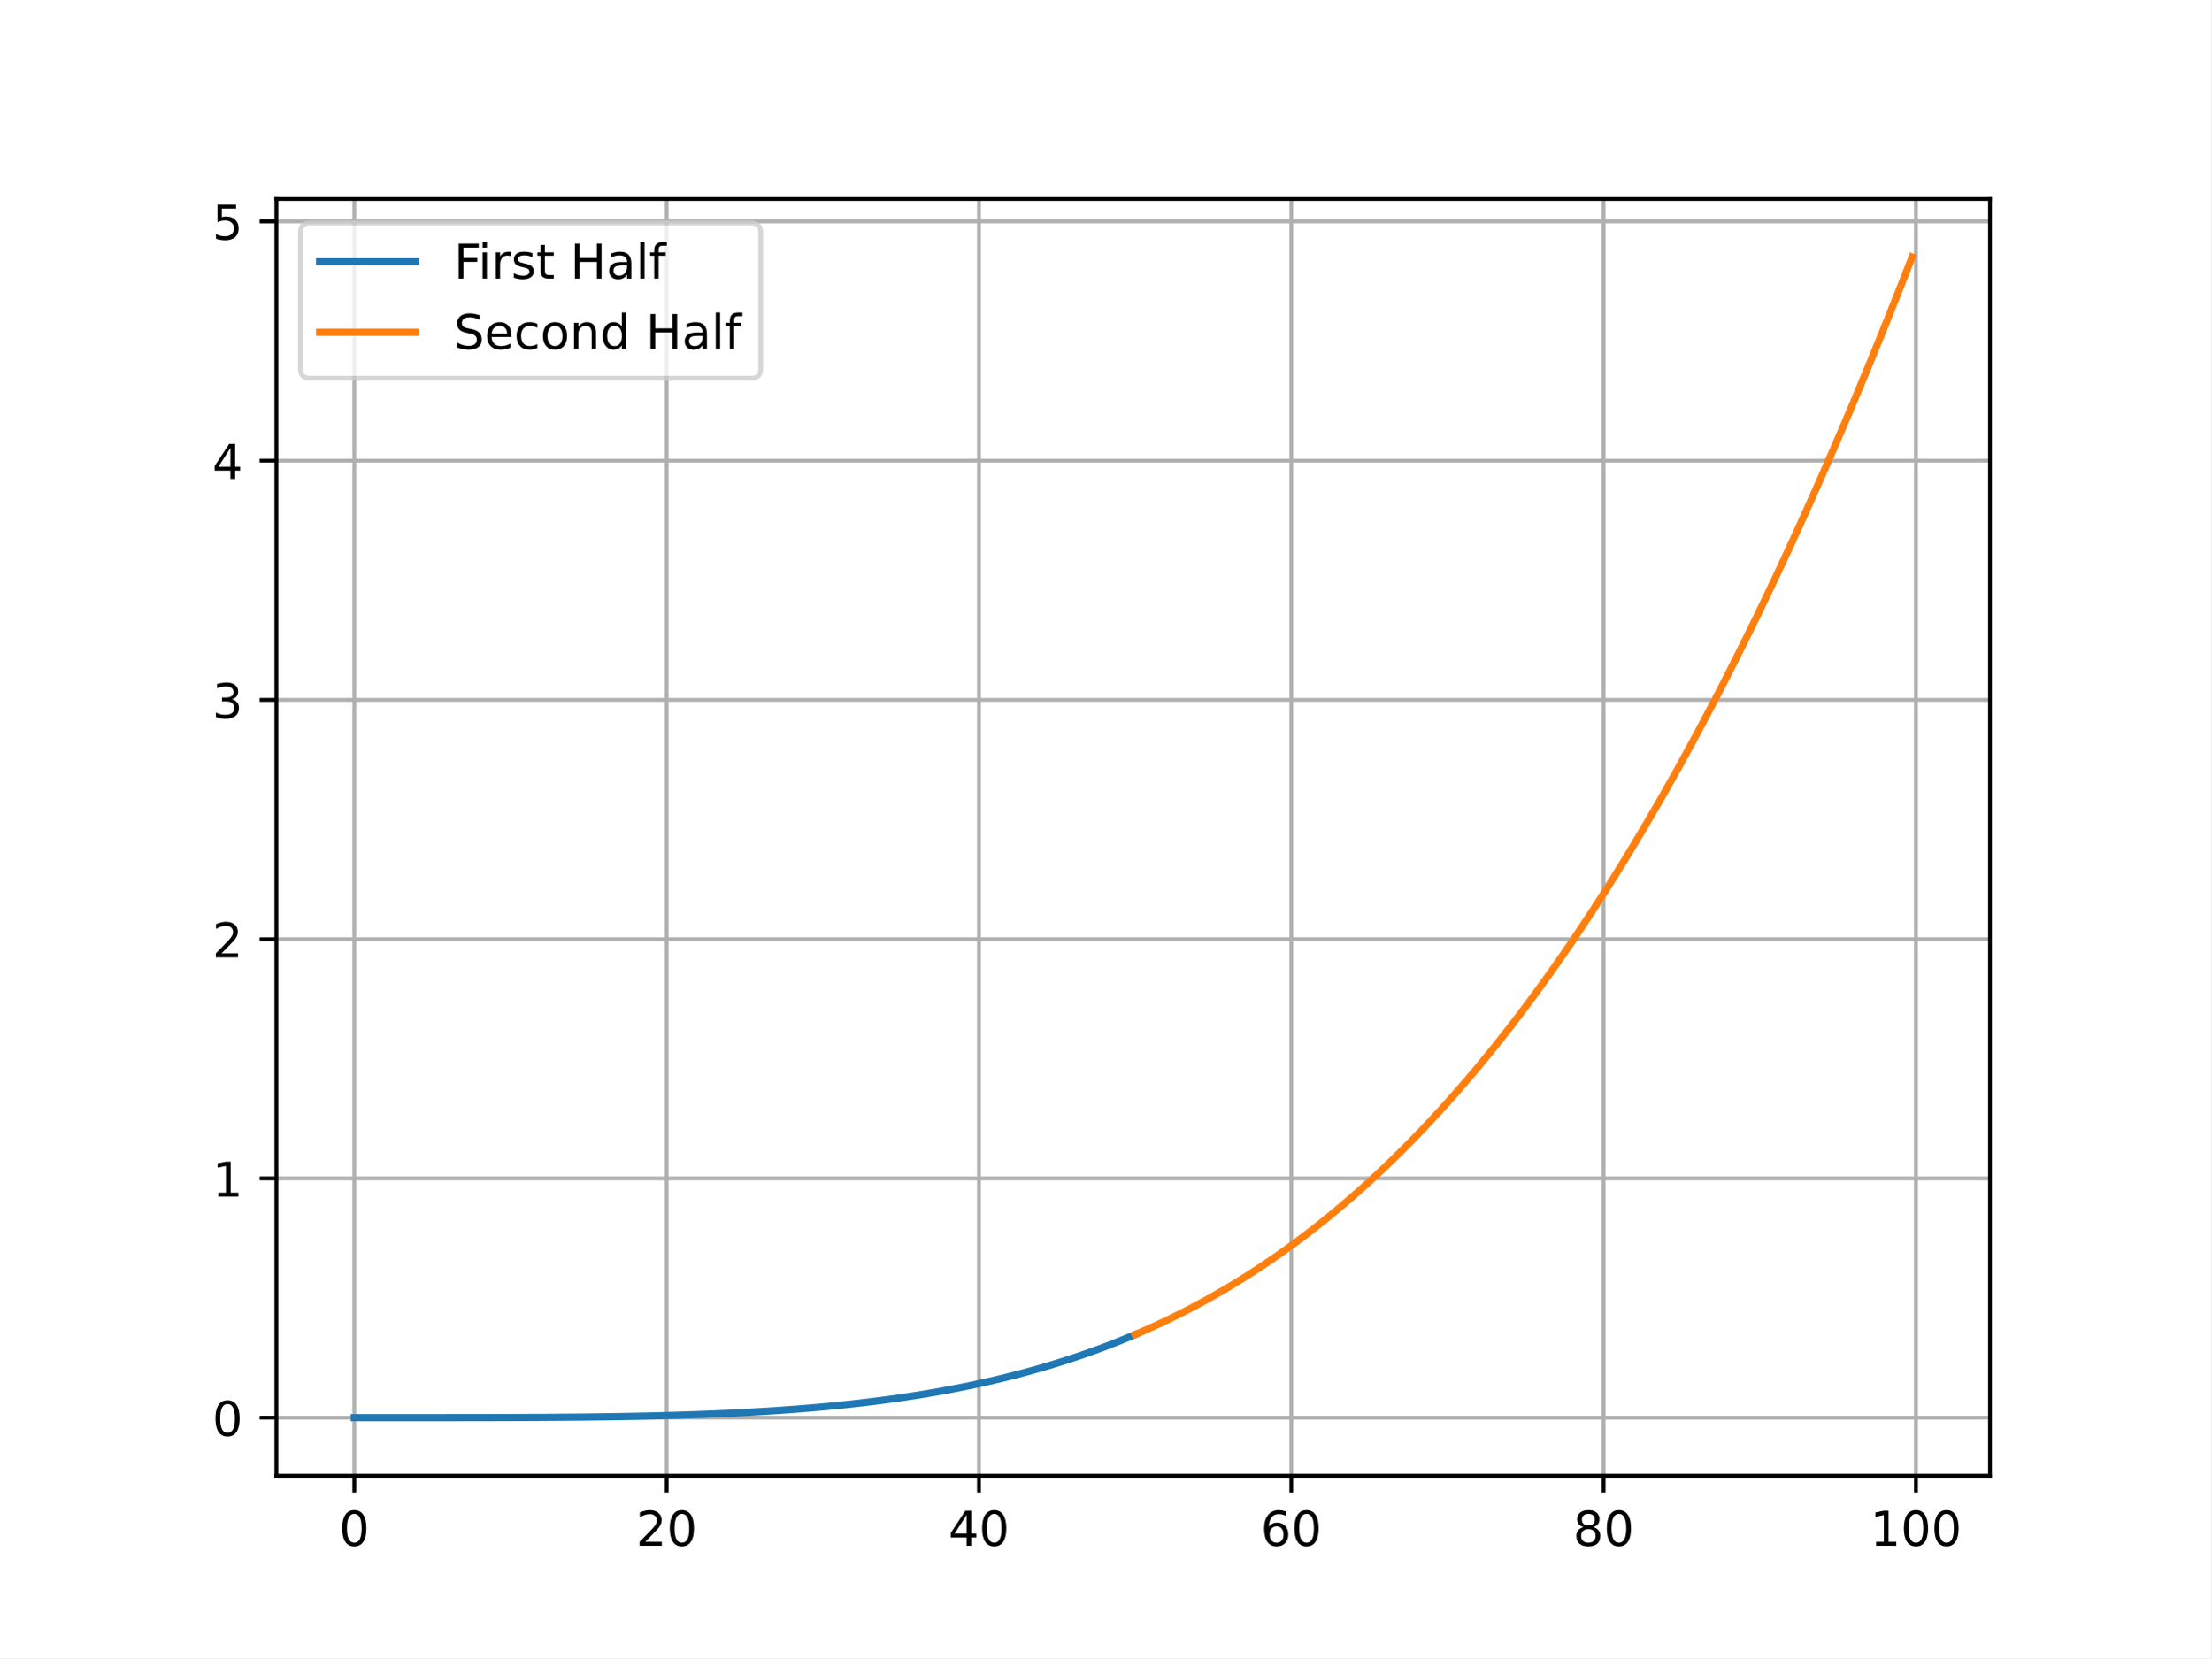
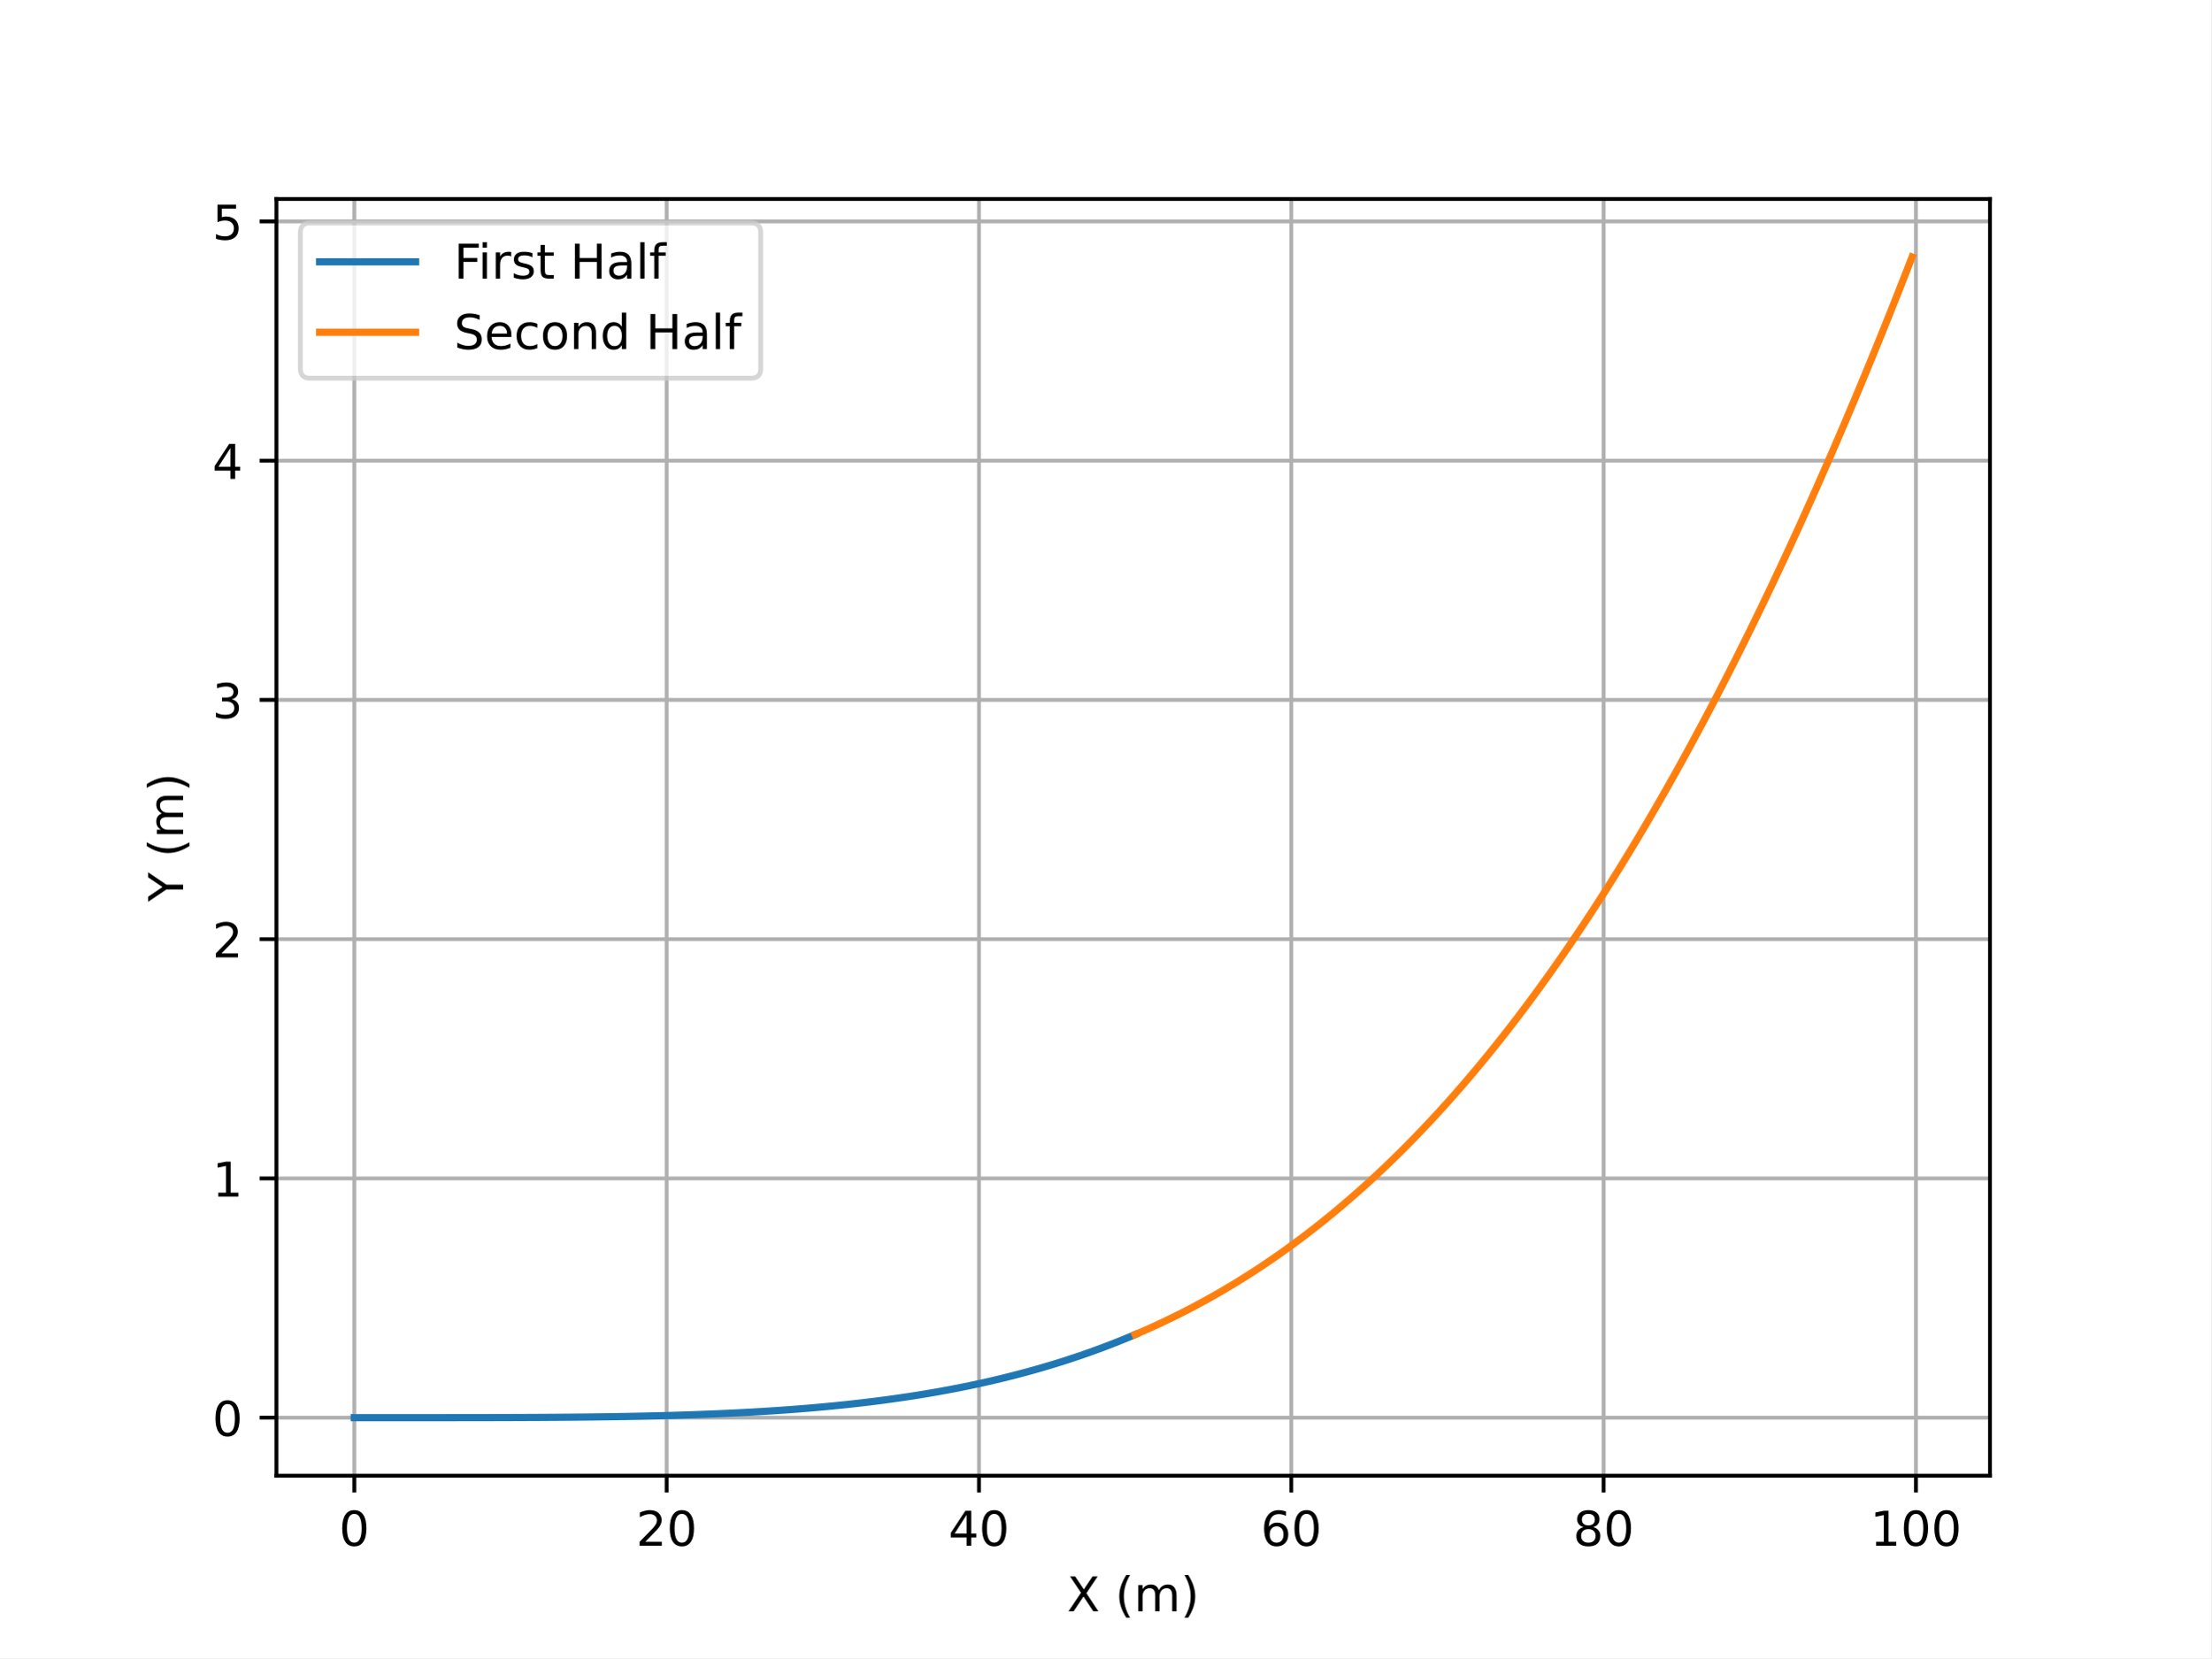
<svg xmlns="http://www.w3.org/2000/svg" xmlns:xlink="http://www.w3.org/1999/xlink" width="460.8pt" height="345.6pt" viewBox="0 0 460.8 345.6" version="1.1">
  <defs>
    <style type="text/css">*{stroke-linejoin: round; stroke-linecap: butt}</style>
  </defs>
  <g id="figure_1">
    <g id="patch_1">
      <path d="M 0 345.6  L 460.8 345.6  L 460.8 0  L 0 0  z " style="fill: #ffffff" />
    </g>
    <g id="axes_1">
      <g id="patch_2">
        <path d="M 57.6 307.584  L 414.72 307.584  L 414.72 41.472  L 57.6 41.472  z " style="fill: #ffffff" />
      </g>
      <g id="matplotlib.axis_1">
        <g id="xtick_1">
          <g id="line2d_1">
-             <path d="M 73.833 307.584  L 73.833 41.472  " clip-path="url(#p7d26e0e715)" style="fill: none; stroke: #b0b0b0; stroke-width: 0.8; stroke-linecap: square" />
+             <path d="M 73.833 307.584  L 73.833 41.472  " clip-path="url(#p0d555e817c)" style="fill: none; stroke: #b0b0b0; stroke-width: 0.8; stroke-linecap: square" />
          </g>
          <g id="line2d_2">
            <defs>
-               <path id="m2fd4e8e4ca" d="M 0 0  L 0 3.5  " style="stroke: #000000; stroke-width: 0.8" />
-             </defs>
-             <g>
-               <use xlink:href="#m2fd4e8e4ca" x="73.833" y="307.584" style="stroke: #000000; stroke-width: 0.8" />
+               <path id="m464f5c1011" d="M 0 0  L 0 3.5  " style="stroke: #000000; stroke-width: 0.8" />
+             </defs>
+             <g>
+               <use xlink:href="#m464f5c1011" x="73.833" y="307.584" style="stroke: #000000; stroke-width: 0.8" />
            </g>
          </g>
          <g id="text_1">
            <g transform="translate(70.65148 322.1824) scale(0.1 -0.1)">
              <defs>
                <path id="DejaVuSans-30" d="M 2034 4250  Q 1547 4250 1301 3770  Q 1056 3291 1056 2328  Q 1056 1369 1301 889  Q 1547 409 2034 409  Q 2525 409 2770 889  Q 3016 1369 3016 2328  Q 3016 3291 2770 3770  Q 2525 4250 2034 4250  z M 2034 4750  Q 2819 4750 3233 4129  Q 3647 3509 3647 2328  Q 3647 1150 3233 529  Q 2819 -91 2034 -91  Q 1250 -91 836 529  Q 422 1150 422 2328  Q 422 3509 836 4129  Q 1250 4750 2034 4750  z " transform="scale(0.015625)" />
              </defs>
              <use xlink:href="#DejaVuSans-30" />
            </g>
          </g>
        </g>
        <g id="xtick_2">
          <g id="line2d_3">
-             <path d="M 138.925 307.584  L 138.925 41.472  " clip-path="url(#p7d26e0e715)" style="fill: none; stroke: #b0b0b0; stroke-width: 0.8; stroke-linecap: square" />
+             <path d="M 138.925 307.584  L 138.925 41.472  " clip-path="url(#p0d555e817c)" style="fill: none; stroke: #b0b0b0; stroke-width: 0.8; stroke-linecap: square" />
          </g>
          <g id="line2d_4">
            <g>
-               <use xlink:href="#m2fd4e8e4ca" x="138.925" y="307.584" style="stroke: #000000; stroke-width: 0.8" />
+               <use xlink:href="#m464f5c1011" x="138.925" y="307.584" style="stroke: #000000; stroke-width: 0.8" />
            </g>
          </g>
          <g id="text_2">
            <g transform="translate(132.5627 322.1824) scale(0.1 -0.1)">
              <defs>
                <path id="DejaVuSans-32" d="M 1228 531  L 3431 531  L 3431 0  L 469 0  L 469 531  Q 828 903 1448 1529  Q 2069 2156 2228 2338  Q 2531 2678 2651 2914  Q 2772 3150 2772 3378  Q 2772 3750 2511 3984  Q 2250 4219 1831 4219  Q 1534 4219 1204 4116  Q 875 4013 500 3803  L 500 4441  Q 881 4594 1212 4672  Q 1544 4750 1819 4750  Q 2544 4750 2975 4387  Q 3406 4025 3406 3419  Q 3406 3131 3298 2873  Q 3191 2616 2906 2266  Q 2828 2175 2409 1742  Q 1991 1309 1228 531  z " transform="scale(0.015625)" />
              </defs>
              <use xlink:href="#DejaVuSans-32" />
              <use xlink:href="#DejaVuSans-30" transform="translate(63.62305 0)" />
            </g>
          </g>
        </g>
        <g id="xtick_3">
          <g id="line2d_5">
-             <path d="M 204.018 307.584  L 204.018 41.472  " clip-path="url(#p7d26e0e715)" style="fill: none; stroke: #b0b0b0; stroke-width: 0.8; stroke-linecap: square" />
+             <path d="M 204.018 307.584  L 204.018 41.472  " clip-path="url(#p0d555e817c)" style="fill: none; stroke: #b0b0b0; stroke-width: 0.8; stroke-linecap: square" />
          </g>
          <g id="line2d_6">
            <g>
-               <use xlink:href="#m2fd4e8e4ca" x="204.018" y="307.584" style="stroke: #000000; stroke-width: 0.8" />
+               <use xlink:href="#m464f5c1011" x="204.018" y="307.584" style="stroke: #000000; stroke-width: 0.8" />
            </g>
          </g>
          <g id="text_3">
            <g transform="translate(197.6552 322.1824) scale(0.1 -0.1)">
              <defs>
                <path id="DejaVuSans-34" d="M 2419 4116  L 825 1625  L 2419 1625  L 2419 4116  z M 2253 4666  L 3047 4666  L 3047 1625  L 3713 1625  L 3713 1100  L 3047 1100  L 3047 0  L 2419 0  L 2419 1100  L 313 1100  L 313 1709  L 2253 4666  z " transform="scale(0.015625)" />
              </defs>
              <use xlink:href="#DejaVuSans-34" />
              <use xlink:href="#DejaVuSans-30" transform="translate(63.62305 0)" />
            </g>
          </g>
        </g>
        <g id="xtick_4">
          <g id="line2d_7">
-             <path d="M 269.11 307.584  L 269.11 41.472  " clip-path="url(#p7d26e0e715)" style="fill: none; stroke: #b0b0b0; stroke-width: 0.8; stroke-linecap: square" />
+             <path d="M 269.11 307.584  L 269.11 41.472  " clip-path="url(#p0d555e817c)" style="fill: none; stroke: #b0b0b0; stroke-width: 0.8; stroke-linecap: square" />
          </g>
          <g id="line2d_8">
            <g>
-               <use xlink:href="#m2fd4e8e4ca" x="269.11" y="307.584" style="stroke: #000000; stroke-width: 0.8" />
+               <use xlink:href="#m464f5c1011" x="269.11" y="307.584" style="stroke: #000000; stroke-width: 0.8" />
            </g>
          </g>
          <g id="text_4">
            <g transform="translate(262.7477 322.1824) scale(0.1 -0.1)">
              <defs>
                <path id="DejaVuSans-36" d="M 2113 2584  Q 1688 2584 1439 2293  Q 1191 2003 1191 1497  Q 1191 994 1439 701  Q 1688 409 2113 409  Q 2538 409 2786 701  Q 3034 994 3034 1497  Q 3034 2003 2786 2293  Q 2538 2584 2113 2584  z M 3366 4563  L 3366 3988  Q 3128 4100 2886 4159  Q 2644 4219 2406 4219  Q 1781 4219 1451 3797  Q 1122 3375 1075 2522  Q 1259 2794 1537 2939  Q 1816 3084 2150 3084  Q 2853 3084 3261 2657  Q 3669 2231 3669 1497  Q 3669 778 3244 343  Q 2819 -91 2113 -91  Q 1303 -91 875 529  Q 447 1150 447 2328  Q 447 3434 972 4092  Q 1497 4750 2381 4750  Q 2619 4750 2861 4703  Q 3103 4656 3366 4563  z " transform="scale(0.015625)" />
              </defs>
              <use xlink:href="#DejaVuSans-36" />
              <use xlink:href="#DejaVuSans-30" transform="translate(63.62305 0)" />
            </g>
          </g>
        </g>
        <g id="xtick_5">
          <g id="line2d_9">
-             <path d="M 334.203 307.584  L 334.203 41.472  " clip-path="url(#p7d26e0e715)" style="fill: none; stroke: #b0b0b0; stroke-width: 0.8; stroke-linecap: square" />
+             <path d="M 334.203 307.584  L 334.203 41.472  " clip-path="url(#p0d555e817c)" style="fill: none; stroke: #b0b0b0; stroke-width: 0.8; stroke-linecap: square" />
          </g>
          <g id="line2d_10">
            <g>
-               <use xlink:href="#m2fd4e8e4ca" x="334.203" y="307.584" style="stroke: #000000; stroke-width: 0.8" />
+               <use xlink:href="#m464f5c1011" x="334.203" y="307.584" style="stroke: #000000; stroke-width: 0.8" />
            </g>
          </g>
          <g id="text_5">
            <g transform="translate(327.8402 322.1824) scale(0.1 -0.1)">
              <defs>
                <path id="DejaVuSans-38" d="M 2034 2216  Q 1584 2216 1326 1975  Q 1069 1734 1069 1313  Q 1069 891 1326 650  Q 1584 409 2034 409  Q 2484 409 2743 651  Q 3003 894 3003 1313  Q 3003 1734 2745 1975  Q 2488 2216 2034 2216  z M 1403 2484  Q 997 2584 770 2862  Q 544 3141 544 3541  Q 544 4100 942 4425  Q 1341 4750 2034 4750  Q 2731 4750 3128 4425  Q 3525 4100 3525 3541  Q 3525 3141 3298 2862  Q 3072 2584 2669 2484  Q 3125 2378 3379 2068  Q 3634 1759 3634 1313  Q 3634 634 3220 271  Q 2806 -91 2034 -91  Q 1263 -91 848 271  Q 434 634 434 1313  Q 434 1759 690 2068  Q 947 2378 1403 2484  z M 1172 3481  Q 1172 3119 1398 2916  Q 1625 2713 2034 2713  Q 2441 2713 2670 2916  Q 2900 3119 2900 3481  Q 2900 3844 2670 4047  Q 2441 4250 2034 4250  Q 1625 4250 1398 4047  Q 1172 3844 1172 3481  z " transform="scale(0.015625)" />
              </defs>
              <use xlink:href="#DejaVuSans-38" />
              <use xlink:href="#DejaVuSans-30" transform="translate(63.62305 0)" />
            </g>
          </g>
        </g>
        <g id="xtick_6">
          <g id="line2d_11">
-             <path d="M 399.295 307.584  L 399.295 41.472  " clip-path="url(#p7d26e0e715)" style="fill: none; stroke: #b0b0b0; stroke-width: 0.8; stroke-linecap: square" />
+             <path d="M 399.295 307.584  L 399.295 41.472  " clip-path="url(#p0d555e817c)" style="fill: none; stroke: #b0b0b0; stroke-width: 0.8; stroke-linecap: square" />
          </g>
          <g id="line2d_12">
            <g>
-               <use xlink:href="#m2fd4e8e4ca" x="399.295" y="307.584" style="stroke: #000000; stroke-width: 0.8" />
+               <use xlink:href="#m464f5c1011" x="399.295" y="307.584" style="stroke: #000000; stroke-width: 0.8" />
            </g>
          </g>
          <g id="text_6">
            <g transform="translate(389.7514 322.1824) scale(0.1 -0.1)">
              <defs>
                <path id="DejaVuSans-31" d="M 794 531  L 1825 531  L 1825 4091  L 703 3866  L 703 4441  L 1819 4666  L 2450 4666  L 2450 531  L 3481 531  L 3481 0  L 794 0  L 794 531  z " transform="scale(0.015625)" />
              </defs>
              <use xlink:href="#DejaVuSans-31" />
              <use xlink:href="#DejaVuSans-30" transform="translate(63.62305 0)" />
              <use xlink:href="#DejaVuSans-30" transform="translate(127.2461 0)" />
            </g>
+           </g>
+         </g>
+         <g id="text_7">
+           <g transform="translate(222.3741 335.8606) scale(0.1 -0.1)">
+             <defs>
+               <path id="DejaVuSans-58" d="M 403 4666  L 1081 4666  L 2241 2931  L 3406 4666  L 4084 4666  L 2584 2425  L 4184 0  L 3506 0  L 2194 1984  L 872 0  L 191 0  L 1856 2491  L 403 4666  z " transform="scale(0.015625)" />
+               <path id="DejaVuSans-20" transform="scale(0.015625)" />
+               <path id="DejaVuSans-28" d="M 1984 4856  Q 1566 4138 1362 3434  Q 1159 2731 1159 2009  Q 1159 1288 1364 580  Q 1569 -128 1984 -844  L 1484 -844  Q 1016 -109 783 600  Q 550 1309 550 2009  Q 550 2706 781 3412  Q 1013 4119 1484 4856  L 1984 4856  z " transform="scale(0.015625)" />
+               <path id="DejaVuSans-6d" d="M 3328 2828  Q 3544 3216 3844 3400  Q 4144 3584 4550 3584  Q 5097 3584 5394 3201  Q 5691 2819 5691 2113  L 5691 0  L 5113 0  L 5113 2094  Q 5113 2597 4934 2840  Q 4756 3084 4391 3084  Q 3944 3084 3684 2787  Q 3425 2491 3425 1978  L 3425 0  L 2847 0  L 2847 2094  Q 2847 2600 2669 2842  Q 2491 3084 2119 3084  Q 1678 3084 1418 2786  Q 1159 2488 1159 1978  L 1159 0  L 581 0  L 581 3500  L 1159 3500  L 1159 2956  Q 1356 3278 1631 3431  Q 1906 3584 2284 3584  Q 2666 3584 2933 3390  Q 3200 3197 3328 2828  z " transform="scale(0.015625)" />
+               <path id="DejaVuSans-29" d="M 513 4856  L 1013 4856  Q 1481 4119 1714 3412  Q 1947 2706 1947 2009  Q 1947 1309 1714 600  Q 1481 -109 1013 -844  L 513 -844  Q 928 -128 1133 580  Q 1338 1288 1338 2009  Q 1338 2731 1133 3434  Q 928 4138 513 4856  z " transform="scale(0.015625)" />
+             </defs>
+             <use xlink:href="#DejaVuSans-58" />
+             <use xlink:href="#DejaVuSans-20" transform="translate(68.50586 0)" />
+             <use xlink:href="#DejaVuSans-28" transform="translate(100.293 0)" />
+             <use xlink:href="#DejaVuSans-6d" transform="translate(139.3066 0)" />
+             <use xlink:href="#DejaVuSans-29" transform="translate(236.7188 0)" />
          </g>
        </g>
      </g>
      <g id="matplotlib.axis_2">
        <g id="ytick_1">
          <g id="line2d_13">
-             <path d="M 57.6 295.488  L 414.72 295.488  " clip-path="url(#p7d26e0e715)" style="fill: none; stroke: #b0b0b0; stroke-width: 0.8; stroke-linecap: square" />
+             <path d="M 57.6 295.488  L 414.72 295.488  " clip-path="url(#p0d555e817c)" style="fill: none; stroke: #b0b0b0; stroke-width: 0.8; stroke-linecap: square" />
          </g>
          <g id="line2d_14">
            <defs>
-               <path id="me1f64fb223" d="M 0 0  L -3.5 0  " style="stroke: #000000; stroke-width: 0.8" />
-             </defs>
-             <g>
-               <use xlink:href="#me1f64fb223" x="57.6" y="295.488" style="stroke: #000000; stroke-width: 0.8" />
-             </g>
-           </g>
-           <g id="text_7">
+               <path id="m36a144071d" d="M 0 0  L -3.5 0  " style="stroke: #000000; stroke-width: 0.8" />
+             </defs>
+             <g>
+               <use xlink:href="#m36a144071d" x="57.6" y="295.488" style="stroke: #000000; stroke-width: 0.8" />
+             </g>
+           </g>
+           <g id="text_8">
            <g transform="translate(44.2375 299.2872) scale(0.1 -0.1)">
              <use xlink:href="#DejaVuSans-30" />
            </g>
          </g>
        </g>
        <g id="ytick_2">
          <g id="line2d_15">
-             <path d="M 57.6 245.619  L 414.72 245.619  " clip-path="url(#p7d26e0e715)" style="fill: none; stroke: #b0b0b0; stroke-width: 0.8; stroke-linecap: square" />
+             <path d="M 57.6 245.619  L 414.72 245.619  " clip-path="url(#p0d555e817c)" style="fill: none; stroke: #b0b0b0; stroke-width: 0.8; stroke-linecap: square" />
          </g>
          <g id="line2d_16">
            <g>
-               <use xlink:href="#me1f64fb223" x="57.6" y="245.619" style="stroke: #000000; stroke-width: 0.8" />
-             </g>
-           </g>
-           <g id="text_8">
+               <use xlink:href="#m36a144071d" x="57.6" y="245.619" style="stroke: #000000; stroke-width: 0.8" />
+             </g>
+           </g>
+           <g id="text_9">
            <g transform="translate(44.2375 249.4177) scale(0.1 -0.1)">
              <use xlink:href="#DejaVuSans-31" />
            </g>
          </g>
        </g>
        <g id="ytick_3">
          <g id="line2d_17">
-             <path d="M 57.6 195.749  L 414.72 195.749  " clip-path="url(#p7d26e0e715)" style="fill: none; stroke: #b0b0b0; stroke-width: 0.8; stroke-linecap: square" />
+             <path d="M 57.6 195.749  L 414.72 195.749  " clip-path="url(#p0d555e817c)" style="fill: none; stroke: #b0b0b0; stroke-width: 0.8; stroke-linecap: square" />
          </g>
          <g id="line2d_18">
            <g>
-               <use xlink:href="#me1f64fb223" x="57.6" y="195.749" style="stroke: #000000; stroke-width: 0.8" />
-             </g>
-           </g>
-           <g id="text_9">
+               <use xlink:href="#m36a144071d" x="57.6" y="195.749" style="stroke: #000000; stroke-width: 0.8" />
+             </g>
+           </g>
+           <g id="text_10">
            <g transform="translate(44.2375 199.5482) scale(0.1 -0.1)">
              <use xlink:href="#DejaVuSans-32" />
            </g>
          </g>
        </g>
        <g id="ytick_4">
          <g id="line2d_19">
-             <path d="M 57.6 145.88  L 414.72 145.88  " clip-path="url(#p7d26e0e715)" style="fill: none; stroke: #b0b0b0; stroke-width: 0.8; stroke-linecap: square" />
+             <path d="M 57.6 145.88  L 414.72 145.88  " clip-path="url(#p0d555e817c)" style="fill: none; stroke: #b0b0b0; stroke-width: 0.8; stroke-linecap: square" />
          </g>
          <g id="line2d_20">
            <g>
-               <use xlink:href="#me1f64fb223" x="57.6" y="145.88" style="stroke: #000000; stroke-width: 0.8" />
-             </g>
-           </g>
-           <g id="text_10">
+               <use xlink:href="#m36a144071d" x="57.6" y="145.88" style="stroke: #000000; stroke-width: 0.8" />
+             </g>
+           </g>
+           <g id="text_11">
            <g transform="translate(44.2375 149.6787) scale(0.1 -0.1)">
              <defs>
                <path id="DejaVuSans-33" d="M 2597 2516  Q 3050 2419 3304 2112  Q 3559 1806 3559 1356  Q 3559 666 3084 287  Q 2609 -91 1734 -91  Q 1441 -91 1130 -33  Q 819 25 488 141  L 488 750  Q 750 597 1062 519  Q 1375 441 1716 441  Q 2309 441 2620 675  Q 2931 909 2931 1356  Q 2931 1769 2642 2001  Q 2353 2234 1838 2234  L 1294 2234  L 1294 2753  L 1863 2753  Q 2328 2753 2575 2939  Q 2822 3125 2822 3475  Q 2822 3834 2567 4026  Q 2313 4219 1838 4219  Q 1578 4219 1281 4162  Q 984 4106 628 3988  L 628 4550  Q 988 4650 1302 4700  Q 1616 4750 1894 4750  Q 2613 4750 3031 4423  Q 3450 4097 3450 3541  Q 3450 3153 3228 2886  Q 3006 2619 2597 2516  z " transform="scale(0.015625)" />
              </defs>
              <use xlink:href="#DejaVuSans-33" />
            </g>
          </g>
        </g>
        <g id="ytick_5">
          <g id="line2d_21">
-             <path d="M 57.6 96.01  L 414.72 96.01  " clip-path="url(#p7d26e0e715)" style="fill: none; stroke: #b0b0b0; stroke-width: 0.8; stroke-linecap: square" />
+             <path d="M 57.6 96.01  L 414.72 96.01  " clip-path="url(#p0d555e817c)" style="fill: none; stroke: #b0b0b0; stroke-width: 0.8; stroke-linecap: square" />
          </g>
          <g id="line2d_22">
            <g>
-               <use xlink:href="#me1f64fb223" x="57.6" y="96.01" style="stroke: #000000; stroke-width: 0.8" />
-             </g>
-           </g>
-           <g id="text_11">
+               <use xlink:href="#m36a144071d" x="57.6" y="96.01" style="stroke: #000000; stroke-width: 0.8" />
+             </g>
+           </g>
+           <g id="text_12">
            <g transform="translate(44.2375 99.80923) scale(0.1 -0.1)">
              <use xlink:href="#DejaVuSans-34" />
            </g>
          </g>
        </g>
        <g id="ytick_6">
          <g id="line2d_23">
-             <path d="M 57.6 46.141  L 414.72 46.141  " clip-path="url(#p7d26e0e715)" style="fill: none; stroke: #b0b0b0; stroke-width: 0.8; stroke-linecap: square" />
+             <path d="M 57.6 46.141  L 414.72 46.141  " clip-path="url(#p0d555e817c)" style="fill: none; stroke: #b0b0b0; stroke-width: 0.8; stroke-linecap: square" />
          </g>
          <g id="line2d_24">
            <g>
-               <use xlink:href="#me1f64fb223" x="57.6" y="46.141" style="stroke: #000000; stroke-width: 0.8" />
-             </g>
-           </g>
-           <g id="text_12">
+               <use xlink:href="#m36a144071d" x="57.6" y="46.141" style="stroke: #000000; stroke-width: 0.8" />
+             </g>
+           </g>
+           <g id="text_13">
            <g transform="translate(44.2375 49.93973) scale(0.1 -0.1)">
              <defs>
                <path id="DejaVuSans-35" d="M 691 4666  L 3169 4666  L 3169 4134  L 1269 4134  L 1269 2991  Q 1406 3038 1543 3061  Q 1681 3084 1819 3084  Q 2600 3084 3056 2656  Q 3513 2228 3513 1497  Q 3513 744 3044 326  Q 2575 -91 1722 -91  Q 1428 -91 1123 -41  Q 819 9 494 109  L 494 744  Q 775 591 1075 516  Q 1375 441 1709 441  Q 2250 441 2565 725  Q 2881 1009 2881 1497  Q 2881 1984 2565 2268  Q 2250 2553 1709 2553  Q 1456 2553 1204 2497  Q 953 2441 691 2322  L 691 4666  z " transform="scale(0.015625)" />
              </defs>
              <use xlink:href="#DejaVuSans-35" />
            </g>
          </g>
        </g>
+         <g id="text_14">
+           <g transform="translate(38.15781 187.9428) rotate(-90) scale(0.1 -0.1)">
+             <defs>
+               <path id="DejaVuSans-59" d="M -13 4666  L 666 4666  L 1959 2747  L 3244 4666  L 3922 4666  L 2272 2222  L 2272 0  L 1638 0  L 1638 2222  L -13 4666  z " transform="scale(0.015625)" />
+             </defs>
+             <use xlink:href="#DejaVuSans-59" />
+             <use xlink:href="#DejaVuSans-20" transform="translate(61.08398 0)" />
+             <use xlink:href="#DejaVuSans-28" transform="translate(92.87109 0)" />
+             <use xlink:href="#DejaVuSans-6d" transform="translate(131.8848 0)" />
+             <use xlink:href="#DejaVuSans-29" transform="translate(229.2969 0)" />
+           </g>
+         </g>
      </g>
      <g id="line2d_25">
-         <path d="M 73.833 295.488  L 75.46 295.488  L 77.087 295.488  L 78.715 295.488  L 80.342 295.488  L 81.969 295.488  L 83.597 295.488  L 85.224 295.488  L 86.851 295.487  L 88.479 295.487  L 90.106 295.486  L 91.733 295.485  L 93.36 295.484  L 94.988 295.483  L 96.615 295.481  L 98.242 295.479  L 99.87 295.477  L 101.497 295.474  L 103.124 295.47  L 104.752 295.465  L 106.379 295.46  L 108.006 295.454  L 109.634 295.447  L 111.261 295.44  L 112.888 295.431  L 114.516 295.42  L 116.143 295.409  L 117.77 295.396  L 119.397 295.382  L 121.025 295.366  L 122.652 295.348  L 124.279 295.328  L 125.907 295.306  L 127.534 295.283  L 129.161 295.257  L 130.789 295.228  L 132.416 295.197  L 134.043 295.163  L 135.671 295.127  L 137.298 295.087  L 138.925 295.045  L 140.553 294.999  L 142.18 294.949  L 143.807 294.896  L 145.434 294.839  L 147.062 294.778  L 148.689 294.713  L 150.316 294.643  L 151.944 294.569  L 153.571 294.49  L 155.198 294.406  L 156.826 294.317  L 158.453 294.222  L 160.08 294.122  L 161.707 294.016  L 163.335 293.903  L 164.962 293.785  L 166.589 293.66  L 168.217 293.528  L 169.844 293.39  L 171.471 293.244  L 173.098 293.09  L 174.726 292.929  L 176.353 292.76  L 177.98 292.583  L 179.608 292.397  L 181.235 292.202  L 182.862 291.999  L 184.489 291.786  L 186.117 291.563  L 187.744 291.331  L 189.371 291.088  L 190.998 290.835  L 192.626 290.571  L 194.253 290.296  L 195.88 290.009  L 197.507 289.711  L 199.134 289.401  L 200.762 289.079  L 202.389 288.744  L 204.016 288.396  L 205.643 288.034  L 207.27 287.659  L 208.897 287.27  L 210.524 286.867  L 212.151 286.449  L 213.778 286.016  L 215.406 285.568  L 217.033 285.104  L 218.66 284.624  L 220.287 284.127  L 221.914 283.614  L 223.54 283.083  L 225.167 282.535  L 226.794 281.969  L 228.421 281.385  L 230.048 280.781  L 231.675 280.159  L 233.302 279.517  L 234.928 278.855  L 236.555 278.173  " clip-path="url(#p7d26e0e715)" style="fill: none; stroke: #1f77b4; stroke-width: 1.5; stroke-linecap: square" />
+         <path d="M 73.833 295.488  L 75.46 295.488  L 77.087 295.488  L 78.715 295.488  L 80.342 295.488  L 81.969 295.488  L 83.597 295.488  L 85.224 295.488  L 86.851 295.487  L 88.479 295.487  L 90.106 295.486  L 91.733 295.485  L 93.36 295.484  L 94.988 295.483  L 96.615 295.481  L 98.242 295.479  L 99.87 295.477  L 101.497 295.474  L 103.124 295.47  L 104.752 295.465  L 106.379 295.46  L 108.006 295.454  L 109.634 295.447  L 111.261 295.44  L 112.888 295.431  L 114.516 295.42  L 116.143 295.409  L 117.77 295.396  L 119.397 295.382  L 121.025 295.366  L 122.652 295.348  L 124.279 295.328  L 125.907 295.306  L 127.534 295.283  L 129.161 295.257  L 130.789 295.228  L 132.416 295.197  L 134.043 295.163  L 135.671 295.127  L 137.298 295.087  L 138.925 295.045  L 140.553 294.999  L 142.18 294.949  L 143.807 294.896  L 145.434 294.839  L 147.062 294.778  L 148.689 294.713  L 150.316 294.643  L 151.944 294.569  L 153.571 294.49  L 155.198 294.406  L 156.826 294.317  L 158.453 294.222  L 160.08 294.122  L 161.707 294.016  L 163.335 293.903  L 164.962 293.785  L 166.589 293.66  L 168.217 293.528  L 169.844 293.39  L 171.471 293.244  L 173.098 293.09  L 174.726 292.929  L 176.353 292.76  L 177.98 292.583  L 179.608 292.397  L 181.235 292.202  L 182.862 291.999  L 184.489 291.786  L 186.117 291.563  L 187.744 291.331  L 189.371 291.088  L 190.998 290.835  L 192.626 290.571  L 194.253 290.296  L 195.88 290.009  L 197.507 289.711  L 199.134 289.401  L 200.762 289.079  L 202.389 288.744  L 204.016 288.396  L 205.643 288.034  L 207.27 287.659  L 208.897 287.27  L 210.524 286.867  L 212.151 286.449  L 213.778 286.016  L 215.406 285.568  L 217.033 285.104  L 218.66 284.624  L 220.287 284.127  L 221.914 283.614  L 223.54 283.083  L 225.167 282.535  L 226.794 281.969  L 228.421 281.385  L 230.048 280.781  L 231.675 280.159  L 233.302 279.517  L 234.928 278.855  L 236.555 278.173  " clip-path="url(#p0d555e817c)" style="fill: none; stroke: #1f77b4; stroke-width: 1.5; stroke-linecap: square" />
      </g>
      <g id="line2d_26">
-         <path d="M 236.555 278.173  L 238.182 277.47  L 239.808 276.746  L 241.435 276  L 243.061 275.232  L 244.688 274.442  L 246.314 273.629  L 247.941 272.793  L 249.567 271.933  L 251.193 271.05  L 252.82 270.142  L 254.446 269.209  L 256.072 268.251  L 257.698 267.268  L 259.324 266.259  L 260.95 265.224  L 262.576 264.162  L 264.201 263.073  L 265.827 261.957  L 267.453 260.814  L 269.078 259.643  L 270.704 258.443  L 272.329 257.215  L 273.954 255.958  L 275.579 254.672  L 277.204 253.357  L 278.829 252.011  L 280.454 250.635  L 282.079 249.229  L 283.704 247.793  L 285.328 246.325  L 286.952 244.826  L 288.577 243.295  L 290.201 241.732  L 291.825 240.137  L 293.449 238.51  L 295.072 236.85  L 296.696 235.157  L 298.319 233.431  L 299.942 231.672  L 301.566 229.878  L 303.189 228.051  L 304.811 226.189  L 306.434 224.293  L 308.056 222.362  L 309.679 220.397  L 311.301 218.396  L 312.923 216.36  L 314.544 214.288  L 316.166 212.18  L 317.787 210.036  L 319.408 207.856  L 321.029 205.64  L 322.65 203.387  L 324.27 201.097  L 325.89 198.771  L 327.51 196.407  L 329.13 194.005  L 330.749 191.567  L 332.369 189.09  L 333.988 186.576  L 335.607 184.023  L 337.225 181.432  L 338.843 178.803  L 340.461 176.136  L 342.079 173.43  L 343.696 170.685  L 345.313 167.901  L 346.93 165.078  L 348.547 162.216  L 350.163 159.315  L 351.779 156.374  L 353.395 153.394  L 355.01 150.374  L 356.625 147.314  L 358.24 144.215  L 359.854 141.075  L 361.468 137.896  L 363.082 134.676  L 364.695 131.416  L 366.308 128.116  L 367.921 124.776  L 369.533 121.395  L 371.145 117.973  L 372.757 114.511  L 374.368 111.009  L 375.979 107.465  L 377.589 103.881  L 379.199 100.257  L 380.809 96.591  L 382.418 92.885  L 384.027 89.137  L 385.635 85.349  L 387.243 81.52  L 388.851 77.65  L 390.458 73.738  L 392.065 69.786  L 393.671 65.793  L 395.277 61.759  L 396.882 57.684  L 398.487 53.568  " clip-path="url(#p7d26e0e715)" style="fill: none; stroke: #ff7f0e; stroke-width: 1.5; stroke-linecap: square" />
+         <path d="M 236.555 278.173  L 238.182 277.47  L 239.808 276.746  L 241.435 276  L 243.061 275.232  L 244.688 274.442  L 246.314 273.629  L 247.941 272.793  L 249.567 271.933  L 251.193 271.05  L 252.82 270.142  L 254.446 269.209  L 256.072 268.251  L 257.698 267.268  L 259.324 266.259  L 260.95 265.224  L 262.576 264.162  L 264.201 263.073  L 265.827 261.957  L 267.453 260.814  L 269.078 259.643  L 270.704 258.443  L 272.329 257.215  L 273.954 255.958  L 275.579 254.672  L 277.204 253.357  L 278.829 252.011  L 280.454 250.635  L 282.079 249.229  L 283.704 247.793  L 285.328 246.325  L 286.952 244.826  L 288.577 243.295  L 290.201 241.732  L 291.825 240.137  L 293.449 238.51  L 295.072 236.85  L 296.696 235.157  L 298.319 233.431  L 299.942 231.672  L 301.566 229.878  L 303.189 228.051  L 304.811 226.189  L 306.434 224.293  L 308.056 222.362  L 309.679 220.397  L 311.301 218.396  L 312.923 216.36  L 314.544 214.288  L 316.166 212.18  L 317.787 210.036  L 319.408 207.856  L 321.029 205.64  L 322.65 203.387  L 324.27 201.097  L 325.89 198.771  L 327.51 196.407  L 329.13 194.005  L 330.749 191.567  L 332.369 189.09  L 333.988 186.576  L 335.607 184.023  L 337.225 181.432  L 338.843 178.803  L 340.461 176.136  L 342.079 173.43  L 343.696 170.685  L 345.313 167.901  L 346.93 165.078  L 348.547 162.216  L 350.163 159.315  L 351.779 156.374  L 353.395 153.394  L 355.01 150.374  L 356.625 147.314  L 358.24 144.215  L 359.854 141.075  L 361.468 137.896  L 363.082 134.676  L 364.695 131.416  L 366.308 128.116  L 367.921 124.776  L 369.533 121.395  L 371.145 117.973  L 372.757 114.511  L 374.368 111.009  L 375.979 107.465  L 377.589 103.881  L 379.199 100.257  L 380.809 96.591  L 382.418 92.885  L 384.027 89.137  L 385.635 85.349  L 387.243 81.52  L 388.851 77.65  L 390.458 73.738  L 392.065 69.786  L 393.671 65.793  L 395.277 61.759  L 396.882 57.684  L 398.487 53.568  " clip-path="url(#p0d555e817c)" style="fill: none; stroke: #ff7f0e; stroke-width: 1.5; stroke-linecap: square" />
      </g>
      <g id="patch_3">
        <path d="M 57.6 307.584  L 57.6 41.472  " style="fill: none; stroke: #000000; stroke-width: 0.8; stroke-linejoin: miter; stroke-linecap: square" />
      </g>
      <g id="patch_4">
        <path d="M 414.72 307.584  L 414.72 41.472  " style="fill: none; stroke: #000000; stroke-width: 0.8; stroke-linejoin: miter; stroke-linecap: square" />
      </g>
      <g id="patch_5">
        <path d="M 57.6 307.584  L 414.72 307.584  " style="fill: none; stroke: #000000; stroke-width: 0.8; stroke-linejoin: miter; stroke-linecap: square" />
      </g>
      <g id="patch_6">
        <path d="M 57.6 41.472  L 414.72 41.472  " style="fill: none; stroke: #000000; stroke-width: 0.8; stroke-linejoin: miter; stroke-linecap: square" />
      </g>
      <g id="legend_1">
        <g id="patch_7">
          <path d="M 64.6 78.828  L 156.53 78.828  Q 158.53 78.828 158.53 76.828  L 158.53 48.472  Q 158.53 46.472 156.53 46.472  L 64.6 46.472  Q 62.6 46.472 62.6 48.472  L 62.6 76.828  Q 62.6 78.828 64.6 78.828  z " style="fill: #ffffff; opacity: 0.8; stroke: #cccccc; stroke-linejoin: miter" />
        </g>
        <g id="line2d_27">
          <path d="M 66.6 54.57  L 76.6 54.57  L 86.6 54.57  " style="fill: none; stroke: #1f77b4; stroke-width: 1.5; stroke-linecap: square" />
        </g>
-         <g id="text_13">
+         <g id="text_15">
          <g transform="translate(94.6 58.07044) scale(0.1 -0.1)">
            <defs>
              <path id="DejaVuSans-46" d="M 628 4666  L 3309 4666  L 3309 4134  L 1259 4134  L 1259 2759  L 3109 2759  L 3109 2228  L 1259 2228  L 1259 0  L 628 0  L 628 4666  z " transform="scale(0.015625)" />
              <path id="DejaVuSans-69" d="M 603 3500  L 1178 3500  L 1178 0  L 603 0  L 603 3500  z M 603 4863  L 1178 4863  L 1178 4134  L 603 4134  L 603 4863  z " transform="scale(0.015625)" />
              <path id="DejaVuSans-72" d="M 2631 2963  Q 2534 3019 2420 3045  Q 2306 3072 2169 3072  Q 1681 3072 1420 2755  Q 1159 2438 1159 1844  L 1159 0  L 581 0  L 581 3500  L 1159 3500  L 1159 2956  Q 1341 3275 1631 3429  Q 1922 3584 2338 3584  Q 2397 3584 2469 3576  Q 2541 3569 2628 3553  L 2631 2963  z " transform="scale(0.015625)" />
              <path id="DejaVuSans-73" d="M 2834 3397  L 2834 2853  Q 2591 2978 2328 3040  Q 2066 3103 1784 3103  Q 1356 3103 1142 2972  Q 928 2841 928 2578  Q 928 2378 1081 2264  Q 1234 2150 1697 2047  L 1894 2003  Q 2506 1872 2764 1633  Q 3022 1394 3022 966  Q 3022 478 2636 193  Q 2250 -91 1575 -91  Q 1294 -91 989 -36  Q 684 19 347 128  L 347 722  Q 666 556 975 473  Q 1284 391 1588 391  Q 1994 391 2212 530  Q 2431 669 2431 922  Q 2431 1156 2273 1281  Q 2116 1406 1581 1522  L 1381 1569  Q 847 1681 609 1914  Q 372 2147 372 2553  Q 372 3047 722 3315  Q 1072 3584 1716 3584  Q 2034 3584 2315 3537  Q 2597 3491 2834 3397  z " transform="scale(0.015625)" />
              <path id="DejaVuSans-74" d="M 1172 4494  L 1172 3500  L 2356 3500  L 2356 3053  L 1172 3053  L 1172 1153  Q 1172 725 1289 603  Q 1406 481 1766 481  L 2356 481  L 2356 0  L 1766 0  Q 1100 0 847 248  Q 594 497 594 1153  L 594 3053  L 172 3053  L 172 3500  L 594 3500  L 594 4494  L 1172 4494  z " transform="scale(0.015625)" />
-               <path id="DejaVuSans-20" transform="scale(0.015625)" />
              <path id="DejaVuSans-48" d="M 628 4666  L 1259 4666  L 1259 2753  L 3553 2753  L 3553 4666  L 4184 4666  L 4184 0  L 3553 0  L 3553 2222  L 1259 2222  L 1259 0  L 628 0  L 628 4666  z " transform="scale(0.015625)" />
              <path id="DejaVuSans-61" d="M 2194 1759  Q 1497 1759 1228 1600  Q 959 1441 959 1056  Q 959 750 1161 570  Q 1363 391 1709 391  Q 2188 391 2477 730  Q 2766 1069 2766 1631  L 2766 1759  L 2194 1759  z M 3341 1997  L 3341 0  L 2766 0  L 2766 531  Q 2569 213 2275 61  Q 1981 -91 1556 -91  Q 1019 -91 701 211  Q 384 513 384 1019  Q 384 1609 779 1909  Q 1175 2209 1959 2209  L 2766 2209  L 2766 2266  Q 2766 2663 2505 2880  Q 2244 3097 1772 3097  Q 1472 3097 1187 3025  Q 903 2953 641 2809  L 641 3341  Q 956 3463 1253 3523  Q 1550 3584 1831 3584  Q 2591 3584 2966 3190  Q 3341 2797 3341 1997  z " transform="scale(0.015625)" />
              <path id="DejaVuSans-6c" d="M 603 4863  L 1178 4863  L 1178 0  L 603 0  L 603 4863  z " transform="scale(0.015625)" />
              <path id="DejaVuSans-66" d="M 2375 4863  L 2375 4384  L 1825 4384  Q 1516 4384 1395 4259  Q 1275 4134 1275 3809  L 1275 3500  L 2222 3500  L 2222 3053  L 1275 3053  L 1275 0  L 697 0  L 697 3053  L 147 3053  L 147 3500  L 697 3500  L 697 3744  Q 697 4328 969 4595  Q 1241 4863 1831 4863  L 2375 4863  z " transform="scale(0.015625)" />
            </defs>
            <use xlink:href="#DejaVuSans-46" />
            <use xlink:href="#DejaVuSans-69" transform="translate(50.26953 0)" />
            <use xlink:href="#DejaVuSans-72" transform="translate(78.05273 0)" />
            <use xlink:href="#DejaVuSans-73" transform="translate(119.166 0)" />
            <use xlink:href="#DejaVuSans-74" transform="translate(171.2656 0)" />
            <use xlink:href="#DejaVuSans-20" transform="translate(210.4746 0)" />
            <use xlink:href="#DejaVuSans-48" transform="translate(242.2617 0)" />
            <use xlink:href="#DejaVuSans-61" transform="translate(317.457 0)" />
            <use xlink:href="#DejaVuSans-6c" transform="translate(378.7363 0)" />
            <use xlink:href="#DejaVuSans-66" transform="translate(406.5195 0)" />
          </g>
        </g>
        <g id="line2d_28">
          <path d="M 66.6 69.249  L 76.6 69.249  L 86.6 69.249  " style="fill: none; stroke: #ff7f0e; stroke-width: 1.5; stroke-linecap: square" />
        </g>
-         <g id="text_14">
+         <g id="text_16">
          <g transform="translate(94.6 72.74856) scale(0.1 -0.1)">
            <defs>
              <path id="DejaVuSans-53" d="M 3425 4513  L 3425 3897  Q 3066 4069 2747 4153  Q 2428 4238 2131 4238  Q 1616 4238 1336 4038  Q 1056 3838 1056 3469  Q 1056 3159 1242 3001  Q 1428 2844 1947 2747  L 2328 2669  Q 3034 2534 3370 2195  Q 3706 1856 3706 1288  Q 3706 609 3251 259  Q 2797 -91 1919 -91  Q 1588 -91 1214 -16  Q 841 59 441 206  L 441 856  Q 825 641 1194 531  Q 1563 422 1919 422  Q 2459 422 2753 634  Q 3047 847 3047 1241  Q 3047 1584 2836 1778  Q 2625 1972 2144 2069  L 1759 2144  Q 1053 2284 737 2584  Q 422 2884 422 3419  Q 422 4038 858 4394  Q 1294 4750 2059 4750  Q 2388 4750 2728 4690  Q 3069 4631 3425 4513  z " transform="scale(0.015625)" />
              <path id="DejaVuSans-65" d="M 3597 1894  L 3597 1613  L 953 1613  Q 991 1019 1311 708  Q 1631 397 2203 397  Q 2534 397 2845 478  Q 3156 559 3463 722  L 3463 178  Q 3153 47 2828 -22  Q 2503 -91 2169 -91  Q 1331 -91 842 396  Q 353 884 353 1716  Q 353 2575 817 3079  Q 1281 3584 2069 3584  Q 2775 3584 3186 3129  Q 3597 2675 3597 1894  z M 3022 2063  Q 3016 2534 2758 2815  Q 2500 3097 2075 3097  Q 1594 3097 1305 2825  Q 1016 2553 972 2059  L 3022 2063  z " transform="scale(0.015625)" />
              <path id="DejaVuSans-63" d="M 3122 3366  L 3122 2828  Q 2878 2963 2633 3030  Q 2388 3097 2138 3097  Q 1578 3097 1268 2742  Q 959 2388 959 1747  Q 959 1106 1268 751  Q 1578 397 2138 397  Q 2388 397 2633 464  Q 2878 531 3122 666  L 3122 134  Q 2881 22 2623 -34  Q 2366 -91 2075 -91  Q 1284 -91 818 406  Q 353 903 353 1747  Q 353 2603 823 3093  Q 1294 3584 2113 3584  Q 2378 3584 2631 3529  Q 2884 3475 3122 3366  z " transform="scale(0.015625)" />
              <path id="DejaVuSans-6f" d="M 1959 3097  Q 1497 3097 1228 2736  Q 959 2375 959 1747  Q 959 1119 1226 758  Q 1494 397 1959 397  Q 2419 397 2687 759  Q 2956 1122 2956 1747  Q 2956 2369 2687 2733  Q 2419 3097 1959 3097  z M 1959 3584  Q 2709 3584 3137 3096  Q 3566 2609 3566 1747  Q 3566 888 3137 398  Q 2709 -91 1959 -91  Q 1206 -91 779 398  Q 353 888 353 1747  Q 353 2609 779 3096  Q 1206 3584 1959 3584  z " transform="scale(0.015625)" />
              <path id="DejaVuSans-6e" d="M 3513 2113  L 3513 0  L 2938 0  L 2938 2094  Q 2938 2591 2744 2837  Q 2550 3084 2163 3084  Q 1697 3084 1428 2787  Q 1159 2491 1159 1978  L 1159 0  L 581 0  L 581 3500  L 1159 3500  L 1159 2956  Q 1366 3272 1645 3428  Q 1925 3584 2291 3584  Q 2894 3584 3203 3211  Q 3513 2838 3513 2113  z " transform="scale(0.015625)" />
              <path id="DejaVuSans-64" d="M 2906 2969  L 2906 4863  L 3481 4863  L 3481 0  L 2906 0  L 2906 525  Q 2725 213 2448 61  Q 2172 -91 1784 -91  Q 1150 -91 751 415  Q 353 922 353 1747  Q 353 2572 751 3078  Q 1150 3584 1784 3584  Q 2172 3584 2448 3432  Q 2725 3281 2906 2969  z M 947 1747  Q 947 1113 1208 752  Q 1469 391 1925 391  Q 2381 391 2643 752  Q 2906 1113 2906 1747  Q 2906 2381 2643 2742  Q 2381 3103 1925 3103  Q 1469 3103 1208 2742  Q 947 2381 947 1747  z " transform="scale(0.015625)" />
            </defs>
            <use xlink:href="#DejaVuSans-53" />
            <use xlink:href="#DejaVuSans-65" transform="translate(63.47656 0)" />
            <use xlink:href="#DejaVuSans-63" transform="translate(125 0)" />
            <use xlink:href="#DejaVuSans-6f" transform="translate(179.9805 0)" />
            <use xlink:href="#DejaVuSans-6e" transform="translate(241.1621 0)" />
            <use xlink:href="#DejaVuSans-64" transform="translate(304.541 0)" />
            <use xlink:href="#DejaVuSans-20" transform="translate(368.0176 0)" />
            <use xlink:href="#DejaVuSans-48" transform="translate(399.8047 0)" />
            <use xlink:href="#DejaVuSans-61" transform="translate(475 0)" />
            <use xlink:href="#DejaVuSans-6c" transform="translate(536.2793 0)" />
            <use xlink:href="#DejaVuSans-66" transform="translate(564.0625 0)" />
          </g>
        </g>
      </g>
    </g>
  </g>
  <defs>
-     <clipPath id="p7d26e0e715">
+     <clipPath id="p0d555e817c">
      <rect x="57.6" y="41.472" width="357.12" height="266.112" />
    </clipPath>
  </defs>
</svg>
